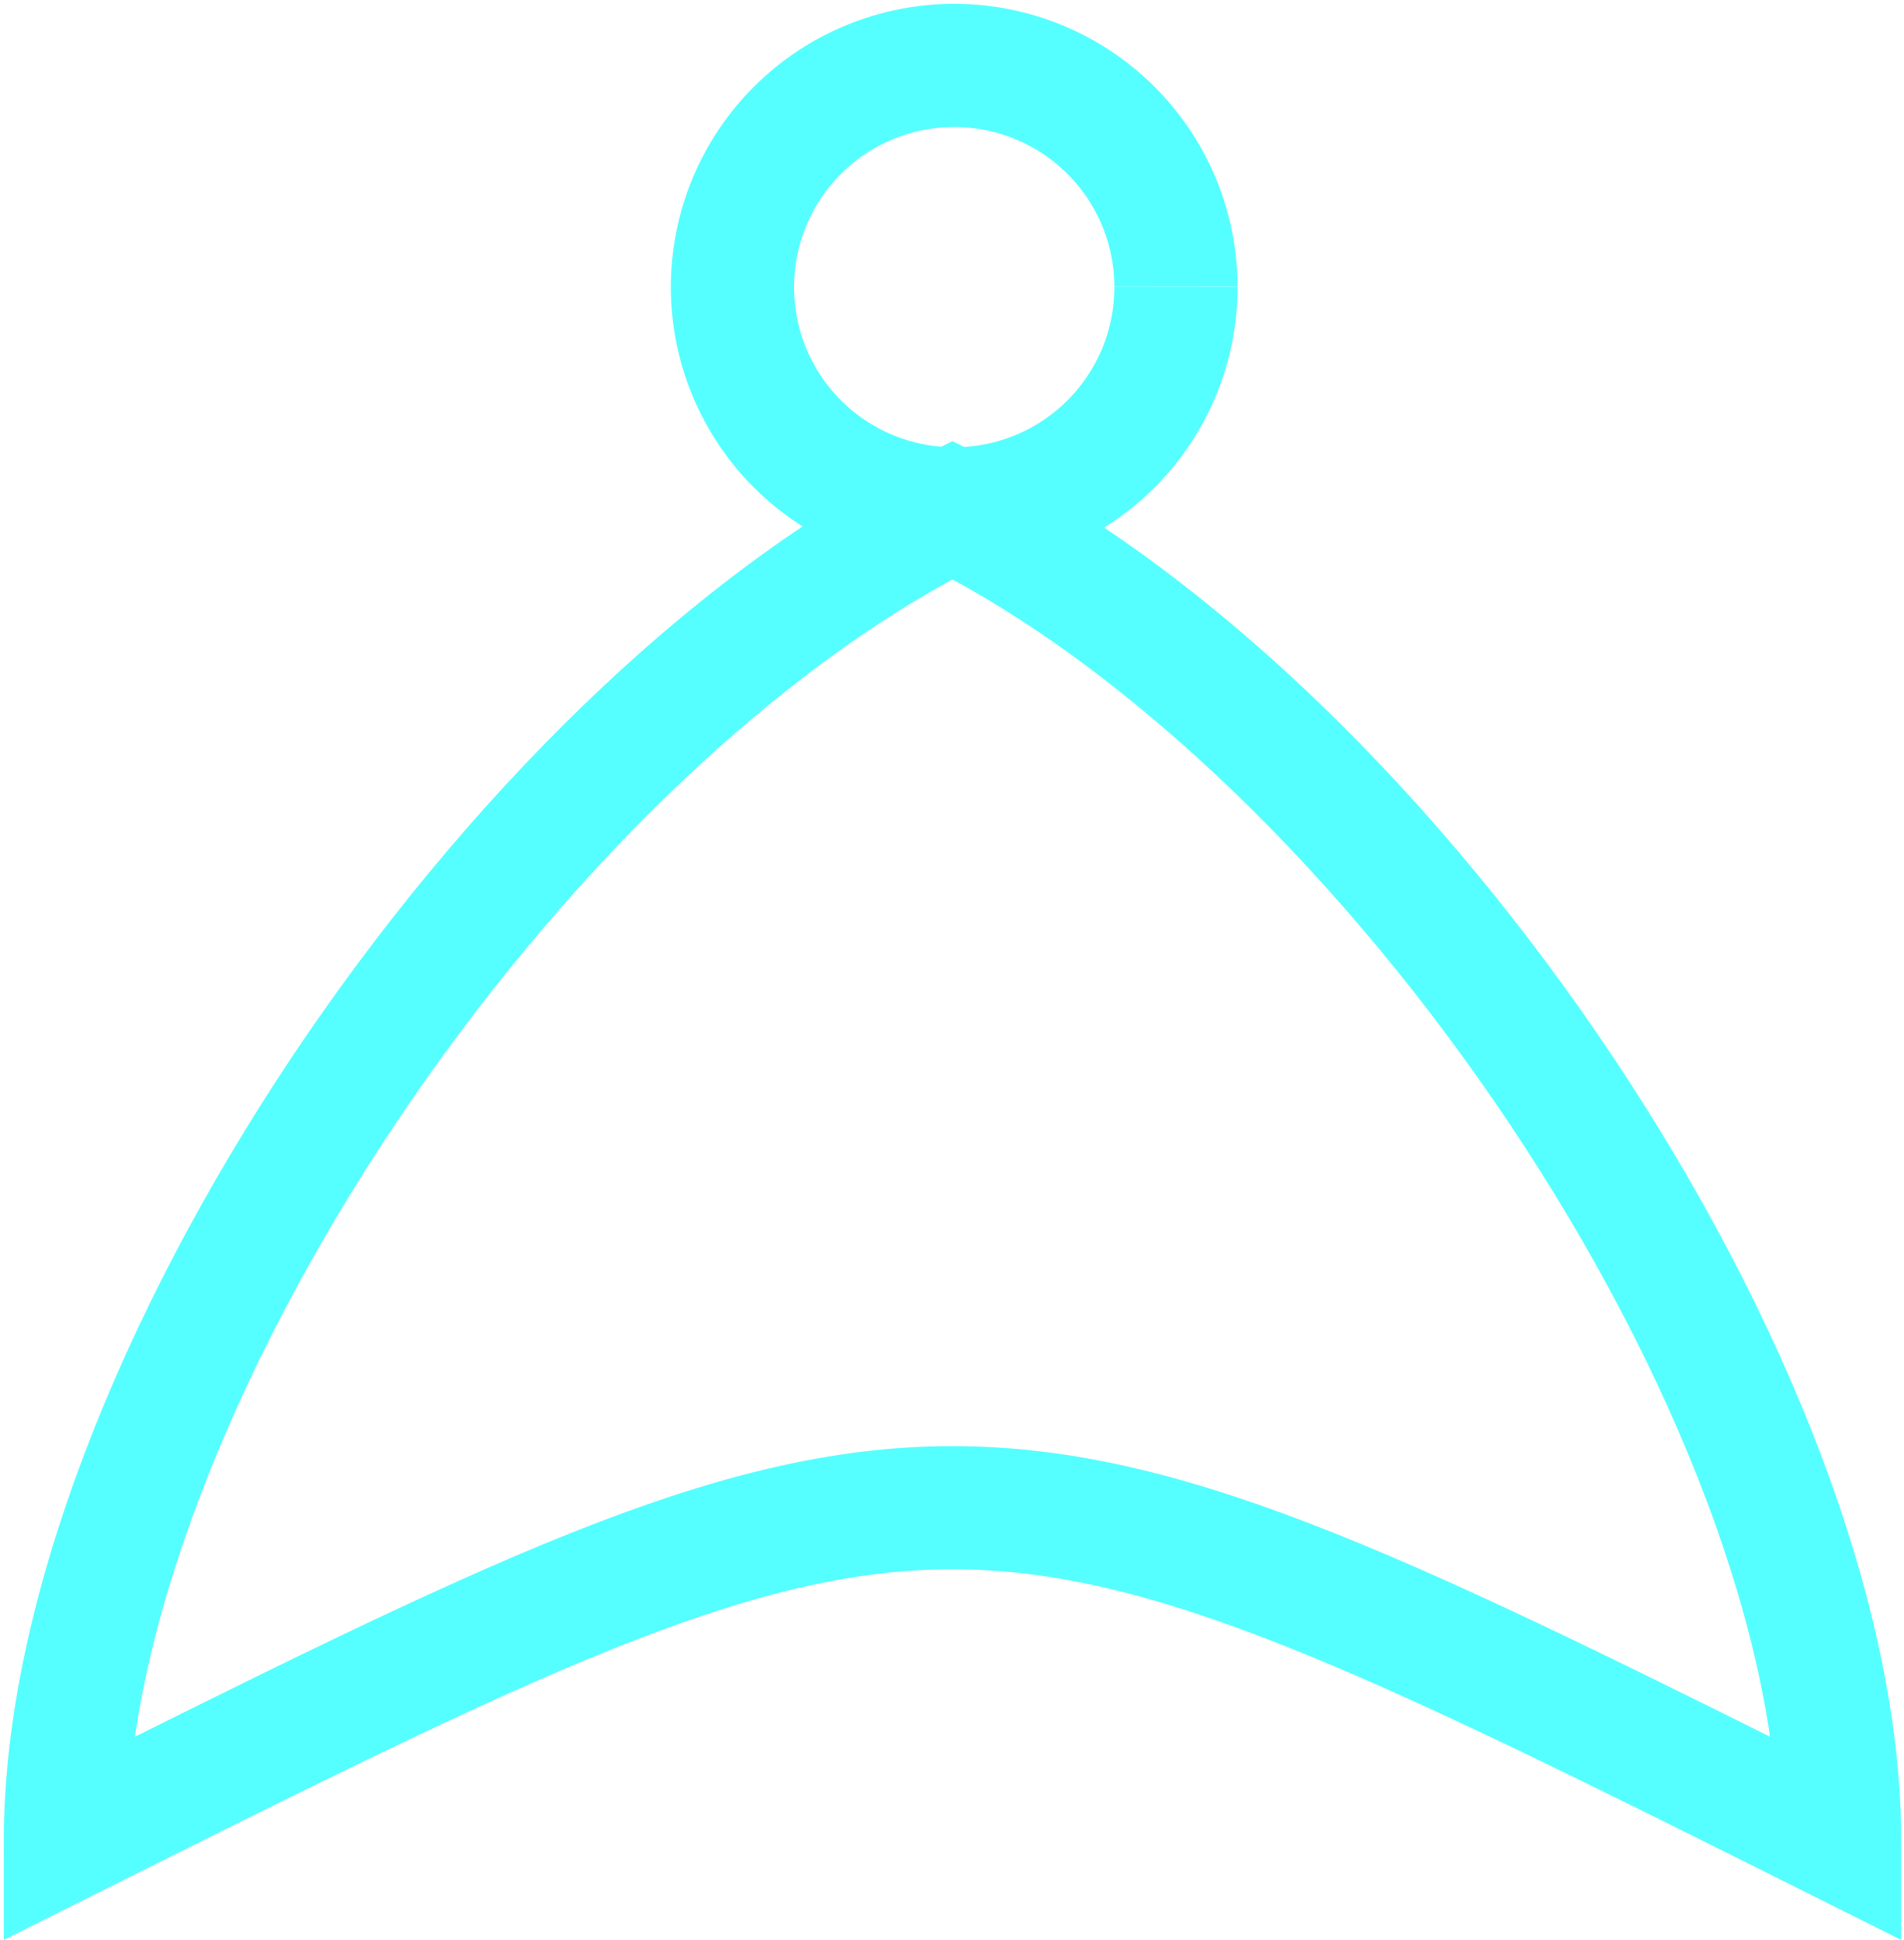
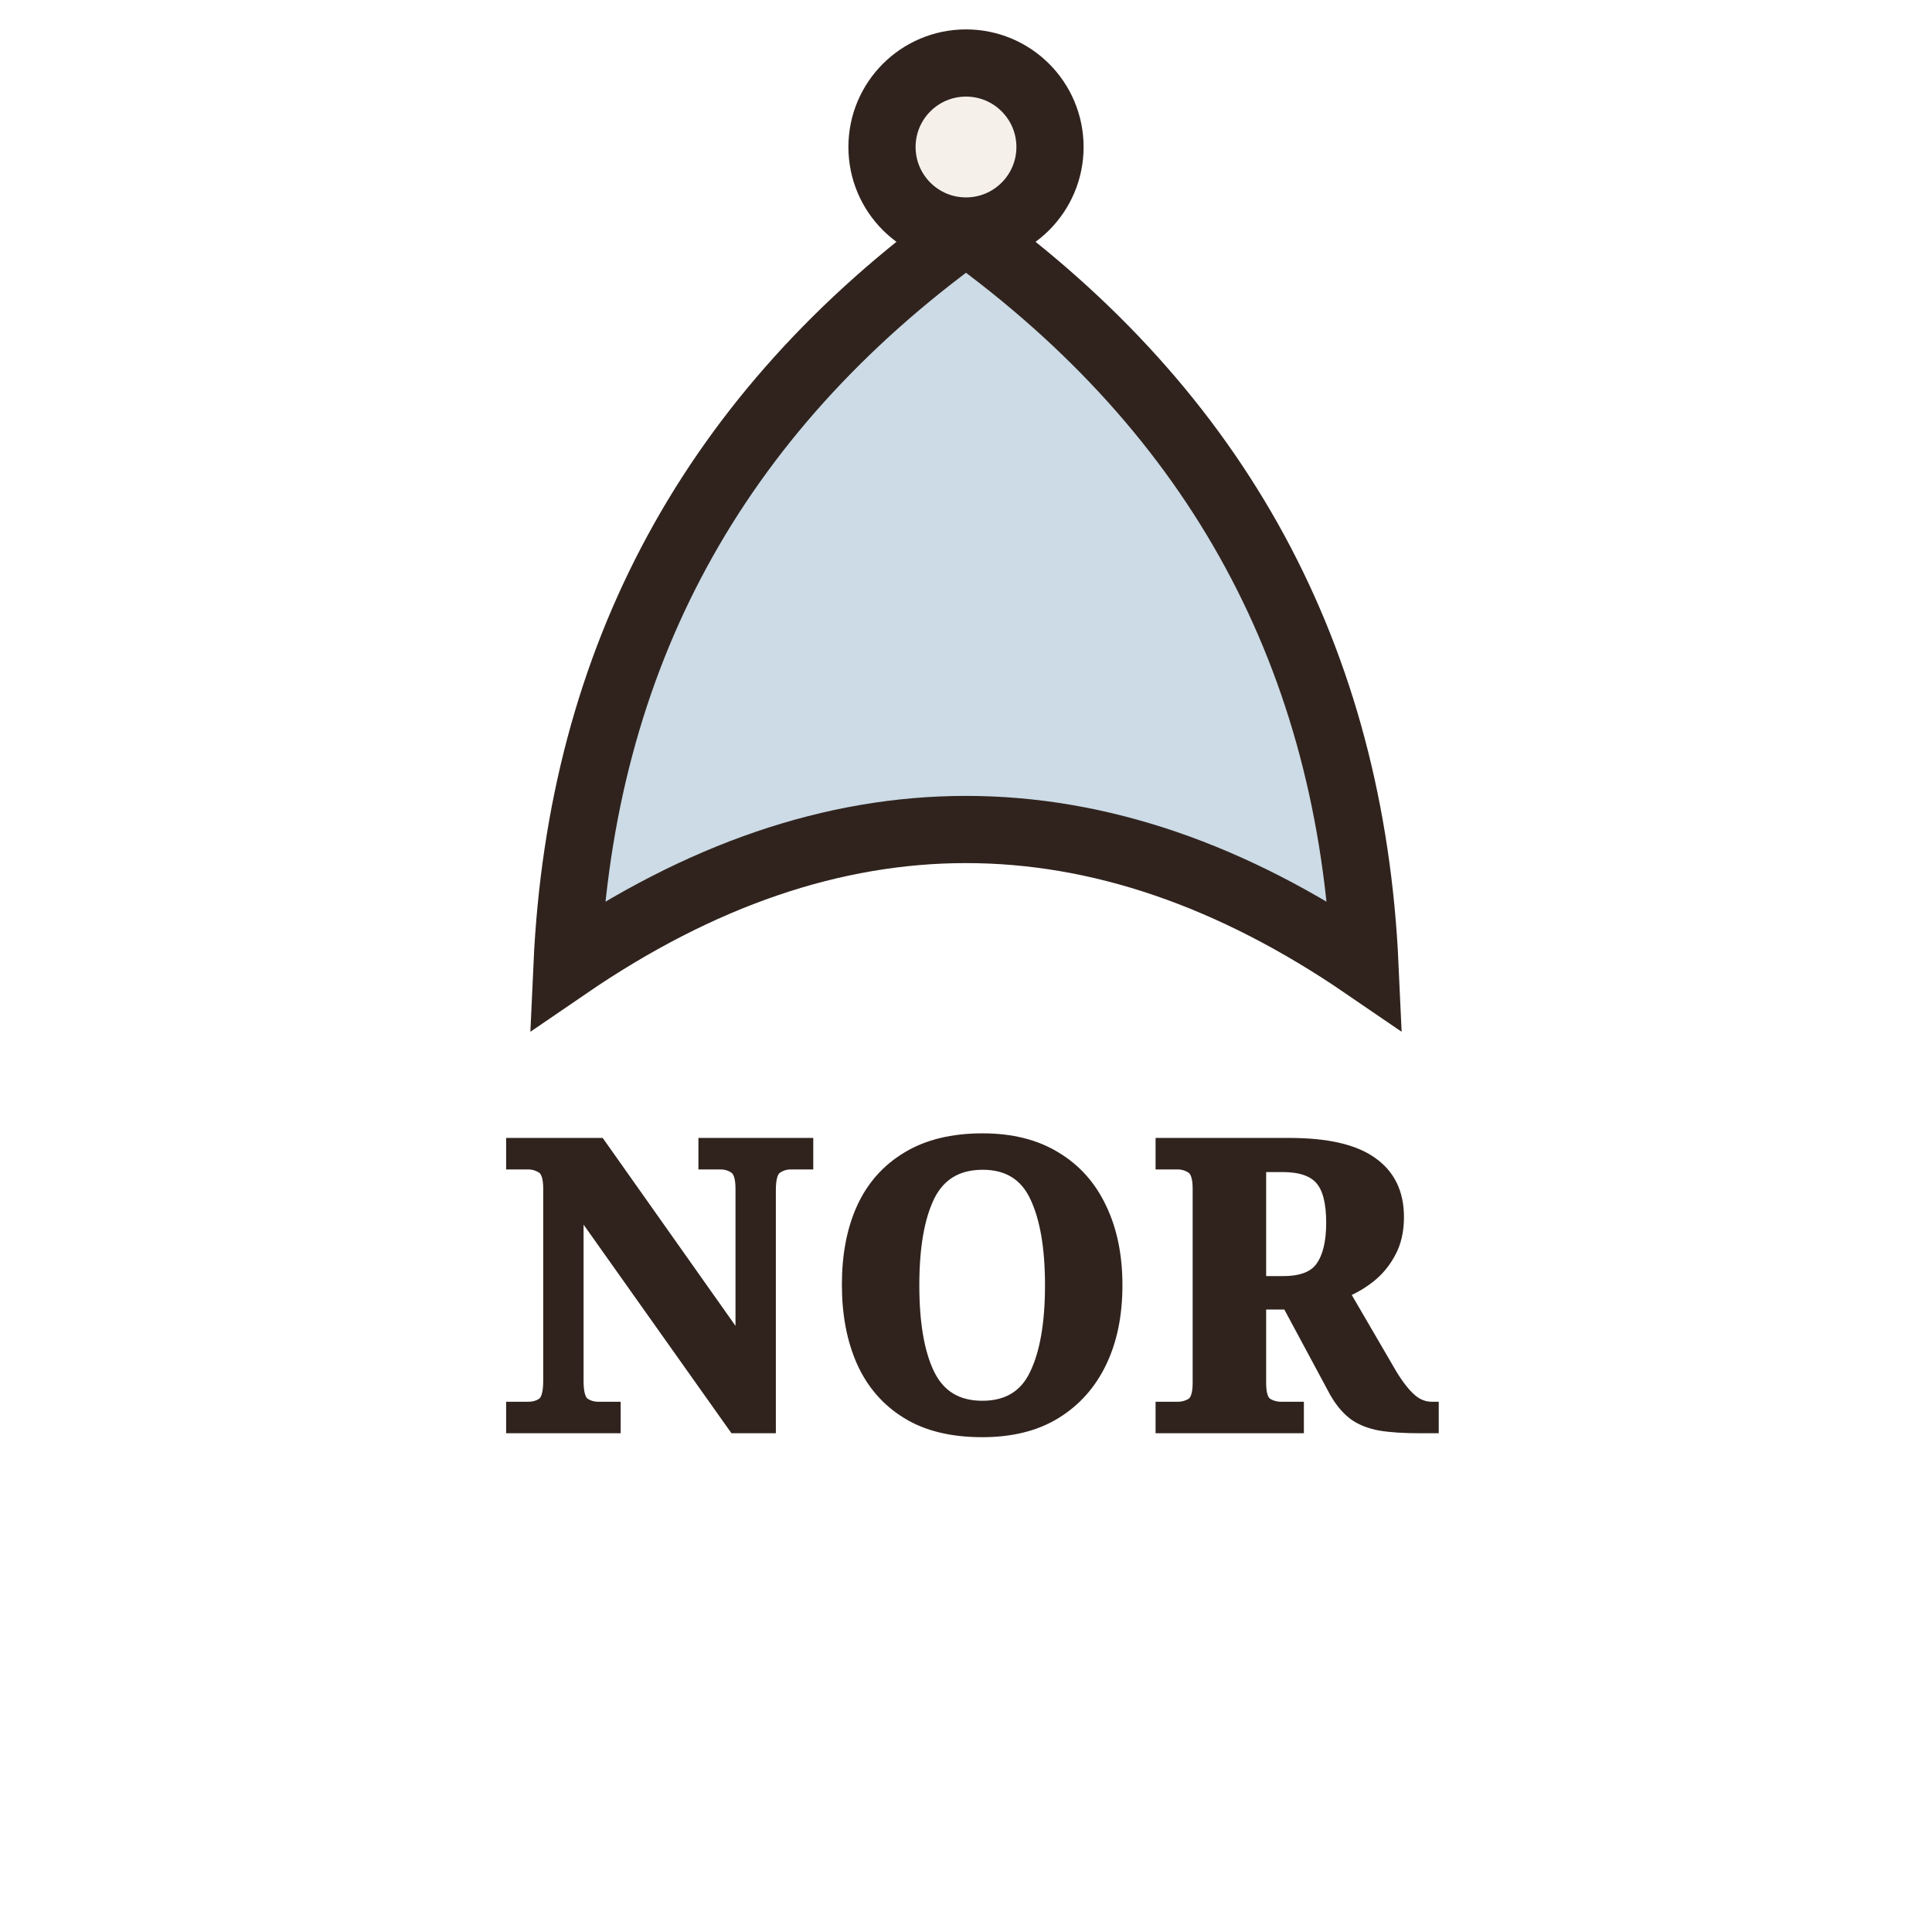
- <svg xmlns="http://www.w3.org/2000/svg" fill="none" height="315" viewBox="0 0 309 315" width="309">
-   <g stroke="#5ff" stroke-miterlimit="10" stroke-width="20">
-     <path d="m10.619 298.808c0-72 72-180 144-216 72 36 144 144 144 216-144-72-144-72-288 0z" />
-     <path d="m190.898 46.622c0 9.546-3.792 18.702-10.541 25.453-6.749 6.751-15.904 10.545-25.45 10.547s-18.703-3.787-25.455-10.535c-6.753-6.748-10.549-15.901-10.554-25.447s3.782-18.703 10.528-25.458c6.746-6.754 15.899-10.553 25.445-10.56 9.546-.007 18.704 3.778 25.461 10.522 6.756 6.744 10.556 15.896 10.566 25.442" />
+ <svg xmlns="http://www.w3.org/2000/svg" width="184" height="184" viewBox="-46 -30 92 92">
+   <g transform="rotate(270)">
+     <path d="M -16 -19 Q -3 0 -16 19 Q 6 18 19 0 Q 6 -18 -16 -19 Z" fill="#ccdbe5" stroke="#30231e" stroke-width="3.2" stroke-linecap="square" stroke-linejoin="miter" />
+     <circle cx="23" cy="0" r="4" fill="#f5f1ea" stroke="#30231e" stroke-width="3.2" />
  </g>
+   <text x="0" y="38" font-family="Young Serif, Georgia, serif" font-size="19" font-weight="800" letter-spacing="0.5" text-anchor="middle" fill="#30231e" stroke="#30231e" stroke-width="0.5">NOR</text>
</svg>
